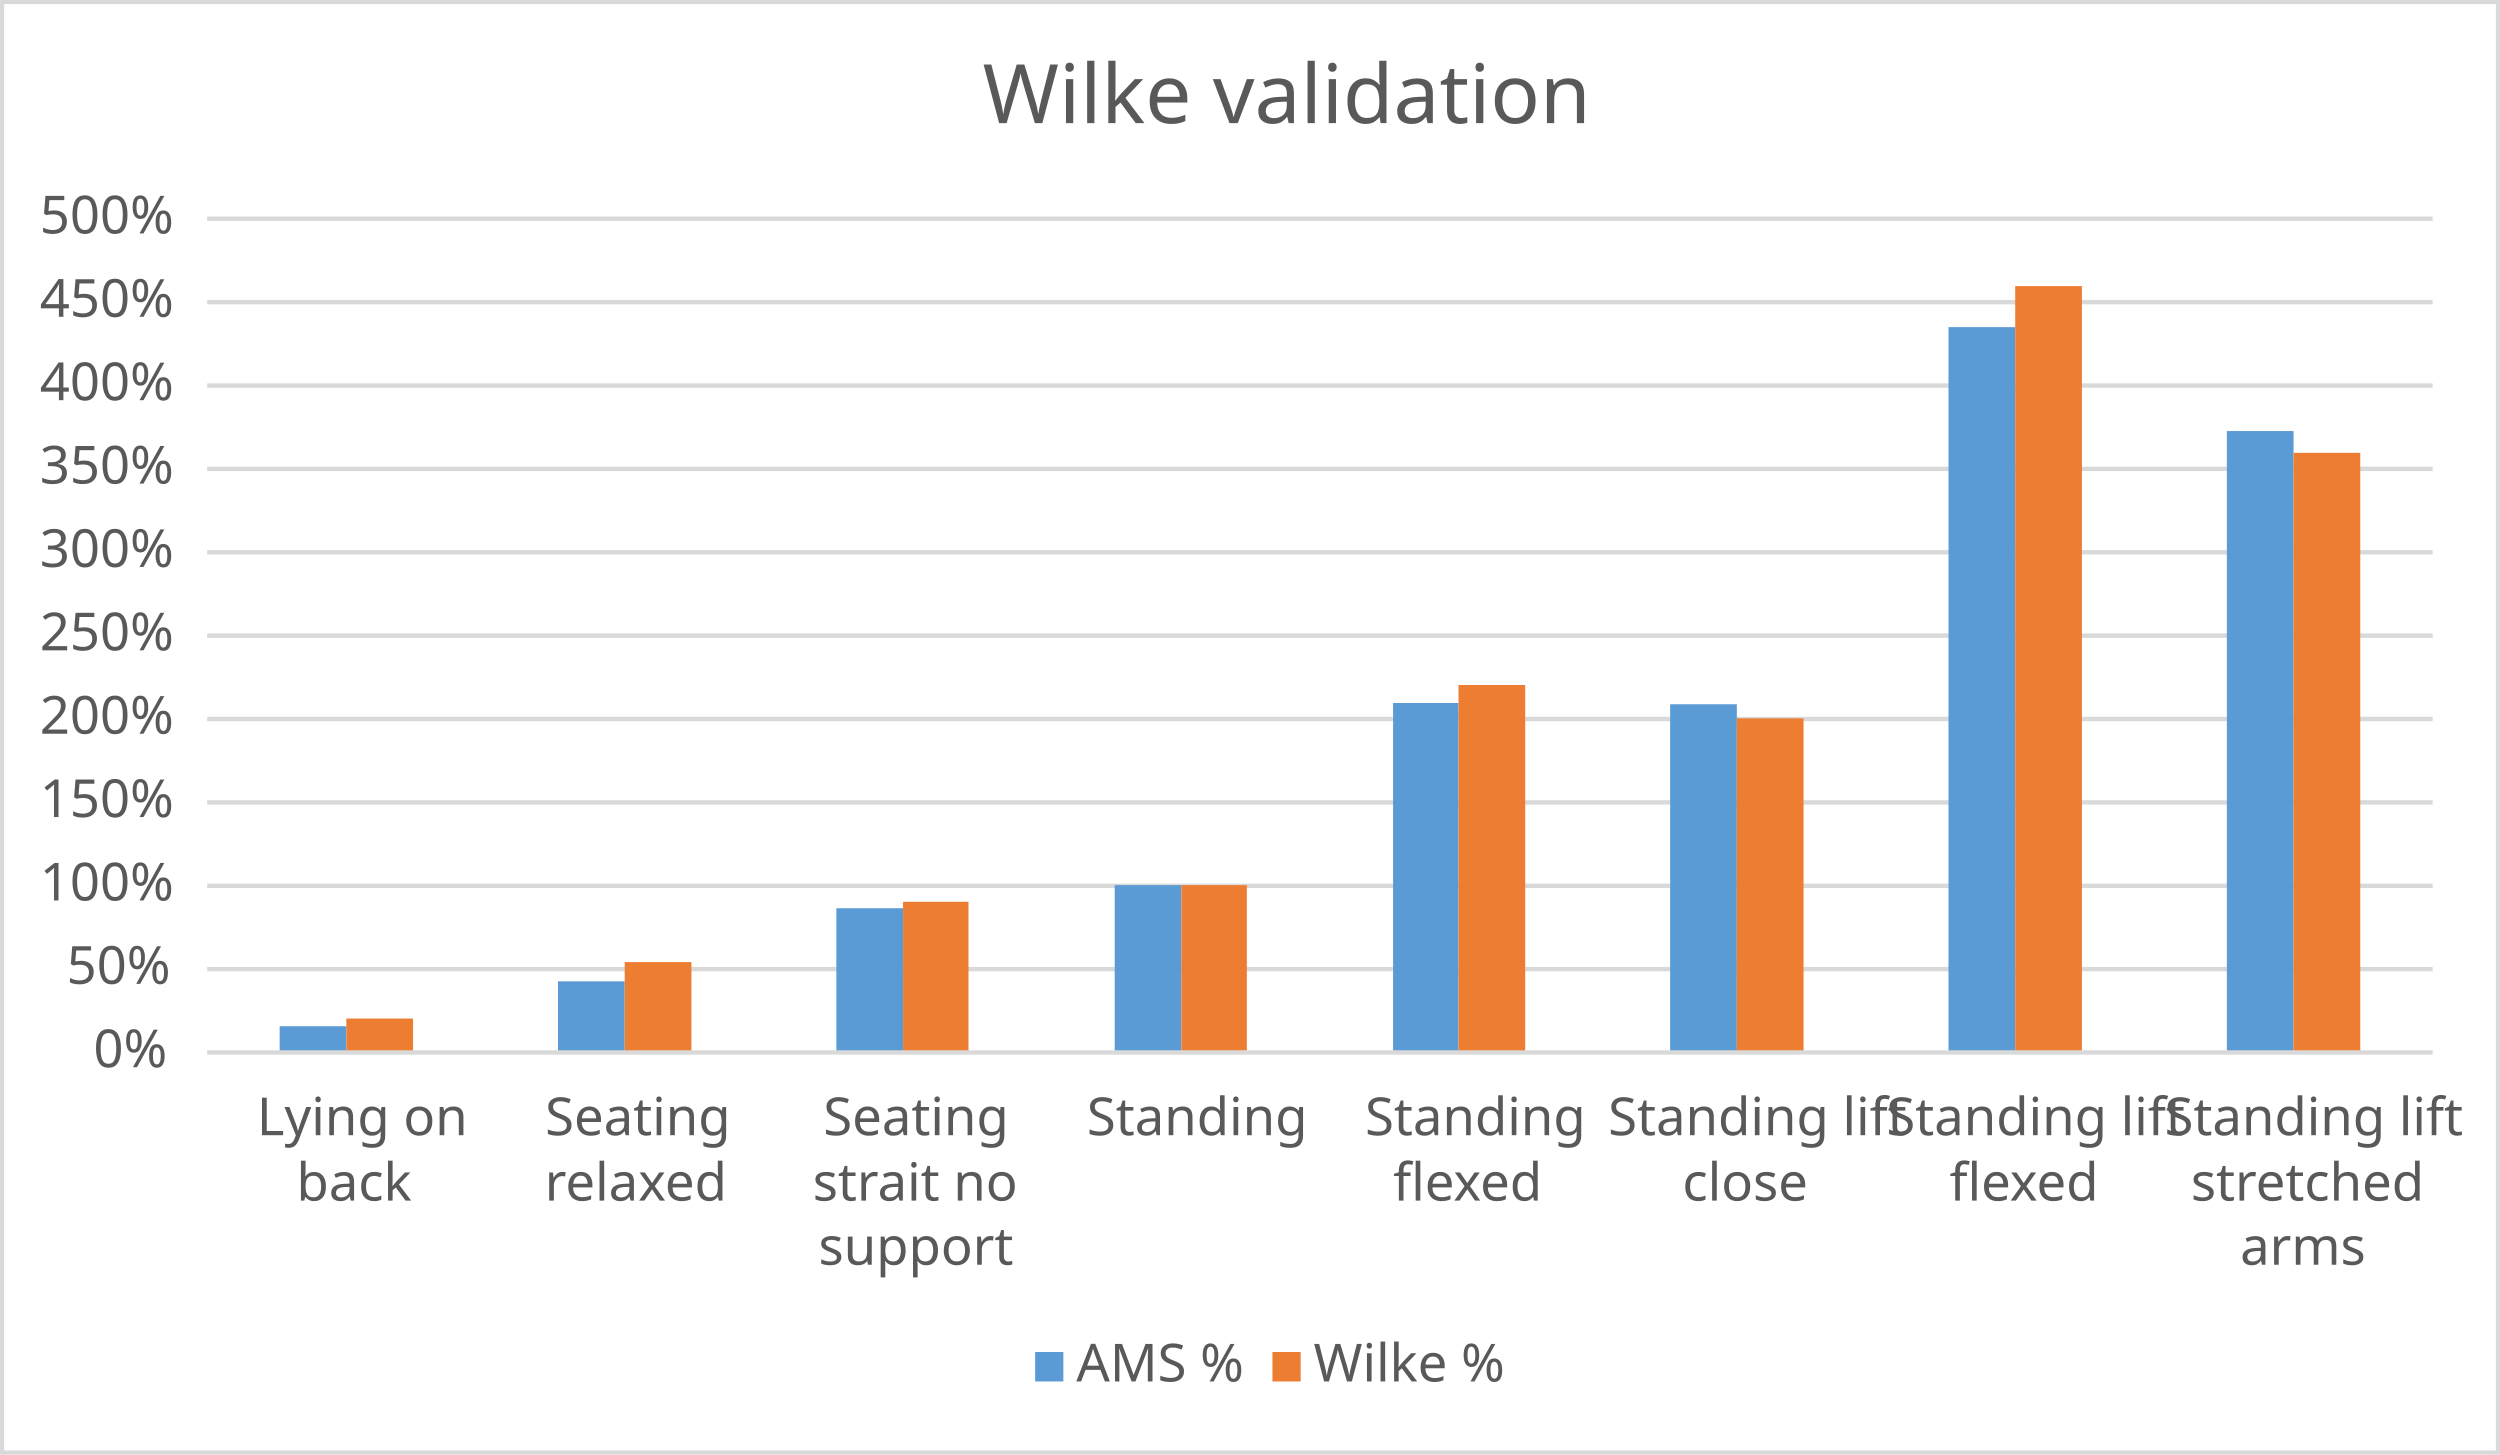
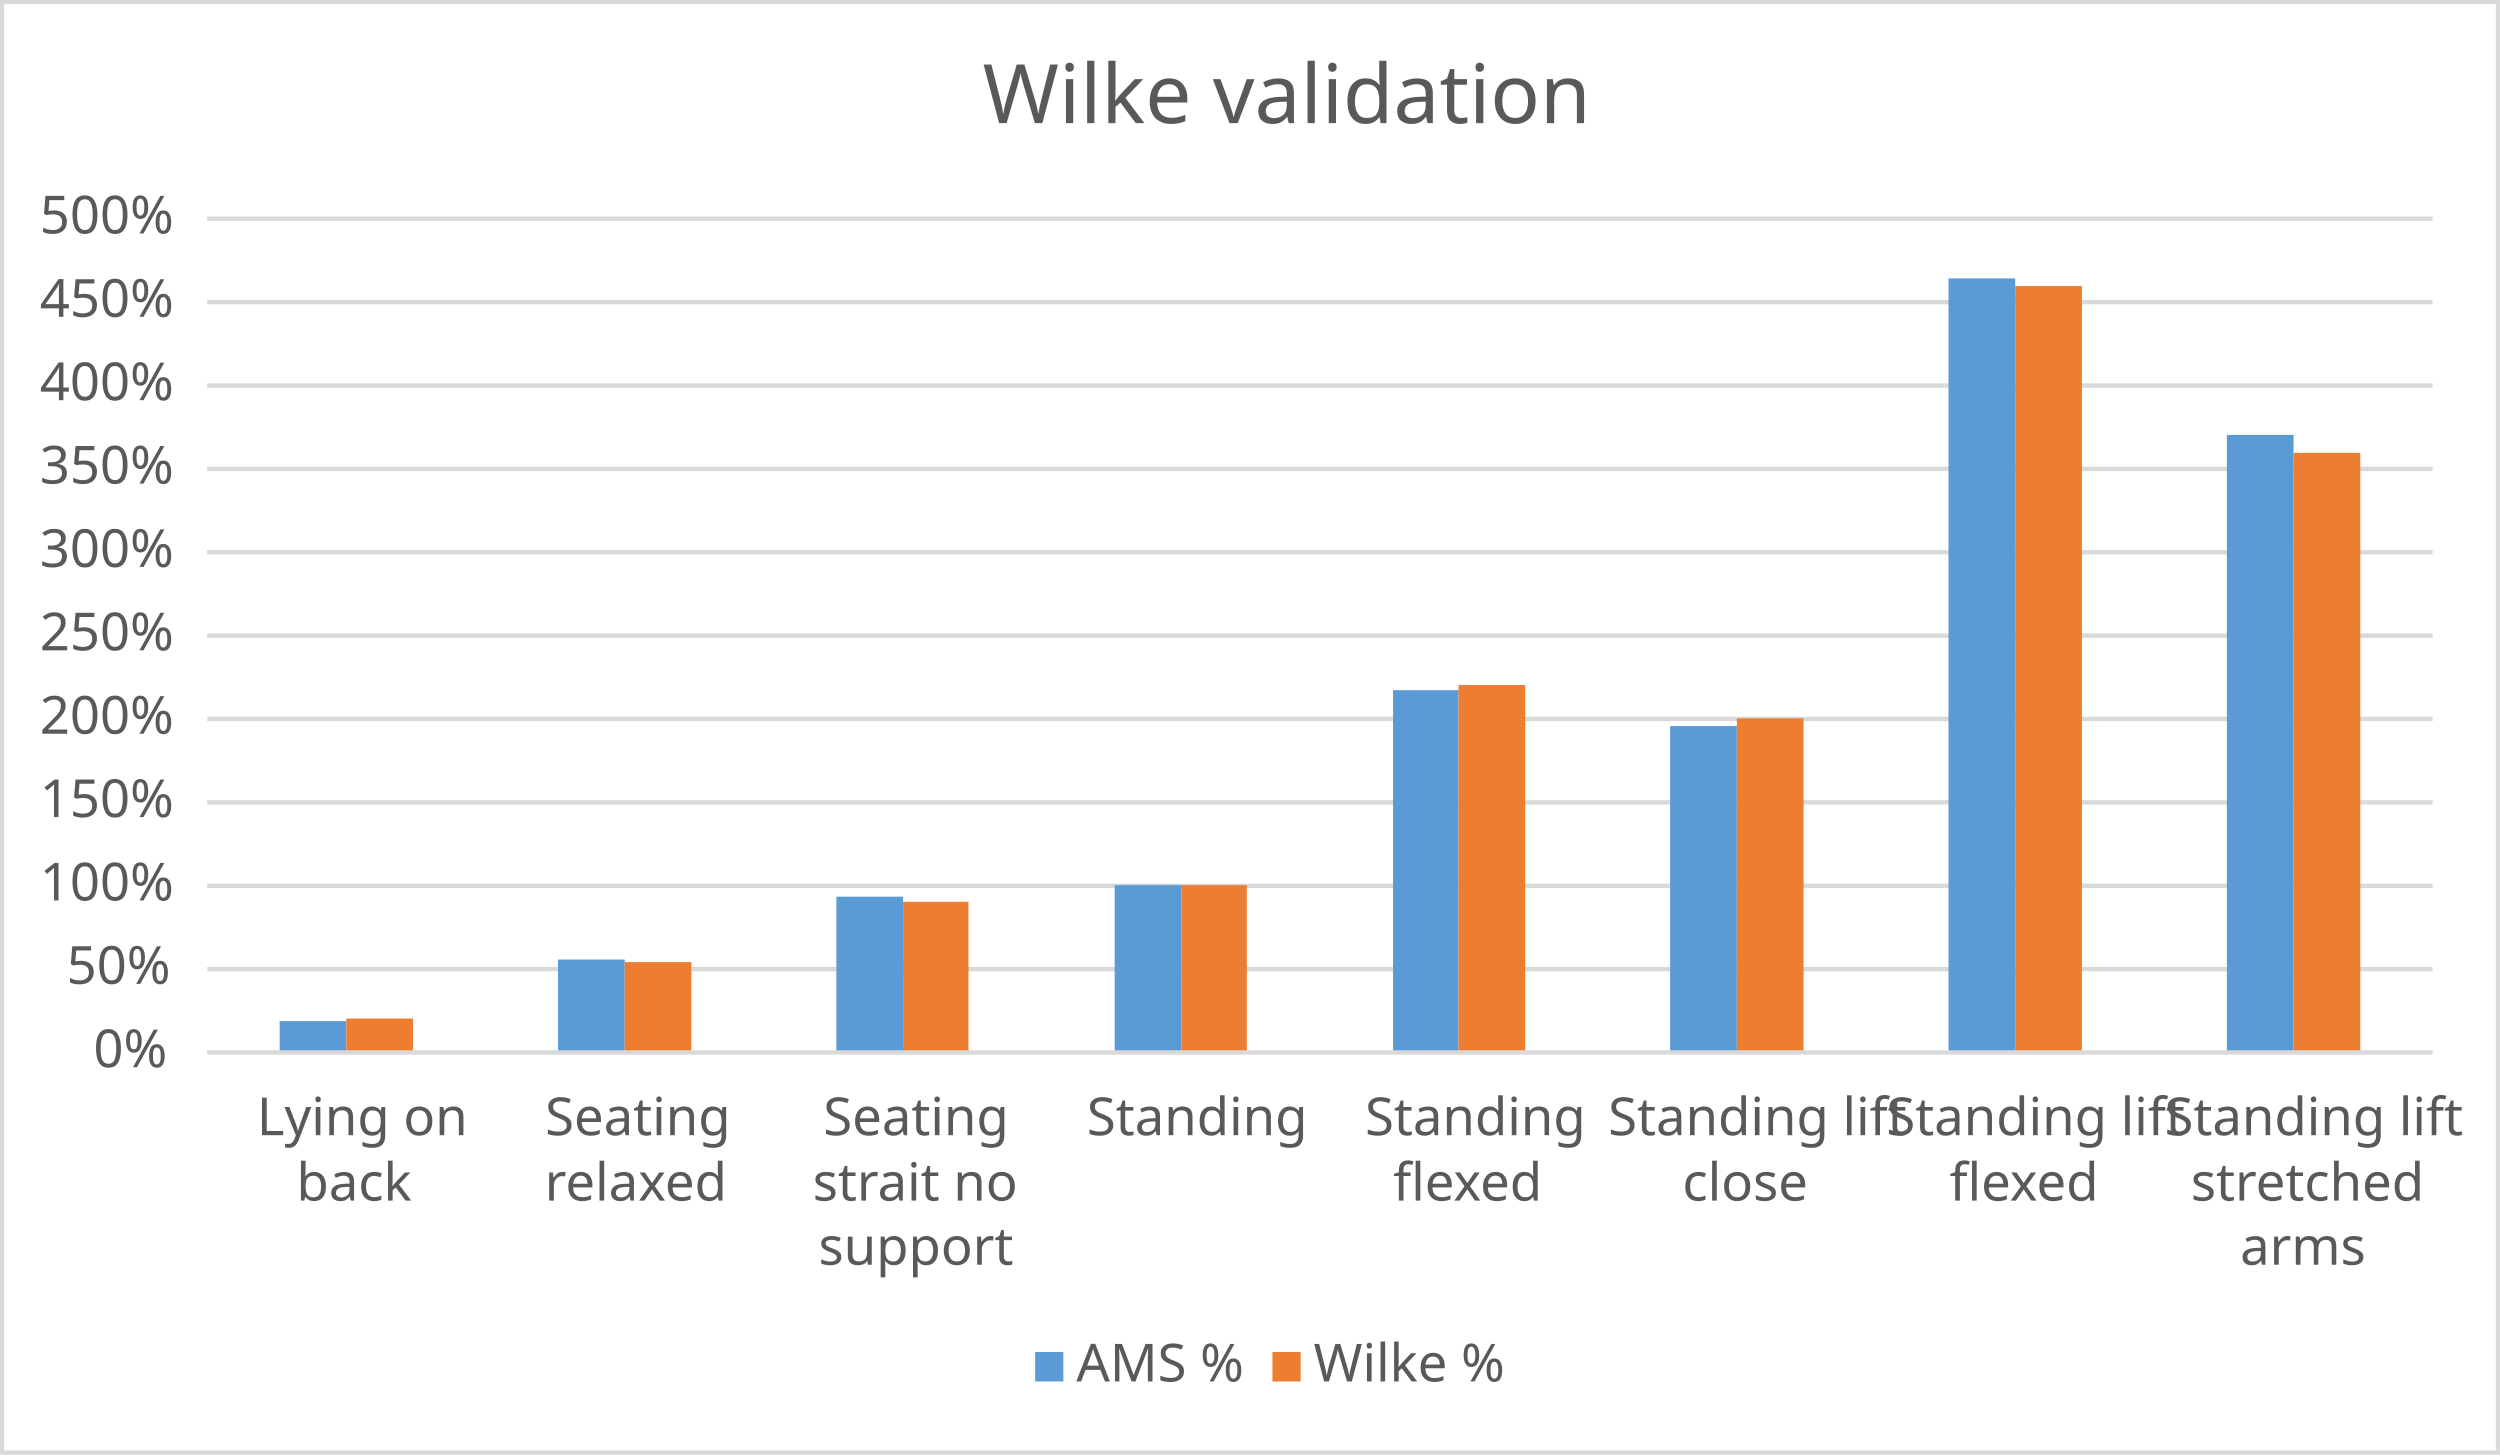
- <svg xmlns="http://www.w3.org/2000/svg" width="1949" height="1134" overflow="hidden">
+ <svg xmlns="http://www.w3.org/2000/svg" width="1949" height="1134" xml:space="preserve" overflow="hidden">
  <defs>
    <clipPath id="clip0">
      <rect x="150" y="800" width="1949" height="1134" />
    </clipPath>
    <clipPath id="clip1">
      <rect x="151" y="800" width="1945" height="1131" />
    </clipPath>
    <clipPath id="clip2">
      <rect x="311" y="970" width="1738" height="653" />
    </clipPath>
    <clipPath id="clip3">
      <rect x="311" y="970" width="1738" height="653" />
    </clipPath>
    <clipPath id="clip4">
      <rect x="151" y="800" width="1945" height="1131" />
    </clipPath>
    <clipPath id="clip5">
      <rect x="151" y="800" width="1945" height="1131" />
    </clipPath>
    <clipPath id="clip6">
      <rect x="151" y="800" width="1945" height="1131" />
    </clipPath>
    <clipPath id="clip7">
      <rect x="151" y="800" width="1945" height="1131" />
    </clipPath>
    <clipPath id="clip8">
      <rect x="151" y="800" width="1945" height="1131" />
    </clipPath>
    <clipPath id="clip9">
      <rect x="151" y="800" width="1945" height="1131" />
    </clipPath>
    <clipPath id="clip10">
      <rect x="151" y="800" width="1945" height="1131" />
    </clipPath>
    <clipPath id="clip11">
      <rect x="151" y="800" width="1945" height="1131" />
    </clipPath>
    <clipPath id="clip12">
      <rect x="151" y="800" width="1945" height="1131" />
    </clipPath>
    <clipPath id="clip13">
      <rect x="151" y="800" width="1945" height="1131" />
    </clipPath>
    <clipPath id="clip14">
      <rect x="151" y="800" width="1945" height="1131" />
    </clipPath>
    <clipPath id="clip15">
      <rect x="151" y="800" width="1945" height="1131" />
    </clipPath>
    <clipPath id="clip16">
      <rect x="151" y="800" width="1945" height="1131" />
    </clipPath>
    <clipPath id="clip17">
      <rect x="151" y="800" width="1945" height="1131" />
    </clipPath>
    <clipPath id="clip18">
      <rect x="151" y="800" width="1945" height="1131" />
    </clipPath>
    <clipPath id="clip19">
      <rect x="151" y="800" width="1945" height="1131" />
    </clipPath>
    <clipPath id="clip20">
      <rect x="151" y="800" width="1945" height="1131" />
    </clipPath>
    <clipPath id="clip21">
      <rect x="151" y="800" width="1945" height="1131" />
    </clipPath>
    <clipPath id="clip22">
      <rect x="151" y="800" width="1945" height="1131" />
    </clipPath>
    <clipPath id="clip23">
      <rect x="151" y="800" width="1945" height="1131" />
    </clipPath>
    <clipPath id="clip24">
      <rect x="151" y="800" width="1945" height="1131" />
    </clipPath>
    <clipPath id="clip25">
      <rect x="151" y="800" width="1945" height="1131" />
    </clipPath>
    <clipPath id="clip26">
      <rect x="151" y="800" width="1945" height="1131" />
    </clipPath>
    <clipPath id="clip27">
      <rect x="151" y="800" width="1945" height="1131" />
    </clipPath>
    <clipPath id="clip28">
      <rect x="151" y="800" width="1945" height="1131" />
    </clipPath>
    <clipPath id="clip29">
      <rect x="151" y="800" width="1945" height="1131" />
    </clipPath>
    <clipPath id="clip30">
      <rect x="151" y="800" width="1945" height="1131" />
    </clipPath>
    <clipPath id="clip31">
      <rect x="151" y="800" width="1945" height="1131" />
    </clipPath>
    <clipPath id="clip32">
      <rect x="151" y="800" width="1945" height="1131" />
    </clipPath>
    <clipPath id="clip33">
      <rect x="151" y="800" width="1945" height="1131" />
    </clipPath>
    <clipPath id="clip34">
      <rect x="151" y="800" width="1945" height="1131" />
    </clipPath>
    <clipPath id="clip35">
      <rect x="151" y="800" width="1945" height="1131" />
    </clipPath>
    <clipPath id="clip36">
      <rect x="151" y="800" width="1945" height="1131" />
    </clipPath>
    <clipPath id="clip37">
      <rect x="151" y="800" width="1945" height="1131" />
    </clipPath>
  </defs>
  <g clip-path="url(#clip0)" transform="translate(-150 -800)">
    <rect x="151" y="801" width="1946" height="1131" fill="#FFFFFF" />
    <g clip-path="url(#clip1)">
      <path d="M311.5 1555.55 2046.5 1555.55M311.5 1490.55 2046.5 1490.55M311.5 1425.55 2046.5 1425.55M311.5 1360.54 2046.5 1360.54M311.5 1295.54 2046.5 1295.54M311.5 1230.54 2046.5 1230.54M311.5 1165.54 2046.5 1165.54M311.5 1100.54 2046.5 1100.54M311.5 1035.53 2046.5 1035.53M311.5 970.5 2046.5 970.5" stroke="#D9D9D9" stroke-width="3.438" stroke-linejoin="round" stroke-miterlimit="10" fill="none" />
    </g>
    <g clip-path="url(#clip2)">
-       <path d="M368.012 1600.05 420.014 1600.05 420.014 1620 368.012 1620ZM585.019 1565.05 637.021 1565.05 637.021 1620 585.019 1620ZM802.026 1508.05 854.028 1508.05 854.028 1620 802.026 1620ZM1019.03 1490.05 1071.04 1490.05 1071.04 1620 1019.03 1620ZM1236.04 1348.04 1287.04 1348.04 1287.04 1620 1236.04 1620ZM1452.05 1349.04 1504.05 1349.04 1504.05 1620 1452.05 1620ZM1669.05 1055.03 1721.06 1055.03 1721.06 1620 1669.05 1620ZM1886.06 1136.04 1938.06 1136.04 1938.06 1620 1886.06 1620Z" fill="#5B9BD5" />
+       <path d="M368.012 1596.05 420.014 1596.05 420.014 1620 368.012 1620ZM585.019 1548.05 637.021 1548.05 637.021 1620 585.019 1620ZM802.026 1499.05 854.028 1499.05 854.028 1620 802.026 1620ZM1019.03 1490.05 1071.04 1490.05 1071.04 1620 1019.03 1620ZM1236.04 1338.04 1287.04 1338.04 1287.04 1620 1236.04 1620ZM1452.05 1366.04 1504.05 1366.04 1504.05 1620 1452.05 1620ZM1669.05 1017.03 1721.06 1017.03 1721.06 1620 1669.05 1620ZM1886.06 1139.04 1938.06 1139.04 1938.06 1620 1886.06 1620Z" fill="#5B9BD5" />
    </g>
    <g clip-path="url(#clip3)">
      <path d="M420.014 1594.05 472.015 1594.05 472.015 1620 420.014 1620ZM637.021 1550.05 689.023 1550.05 689.023 1620 637.021 1620ZM854.028 1503.05 905.03 1503.05 905.03 1620 854.028 1620ZM1071.04 1490.05 1122.04 1490.05 1122.04 1620 1071.04 1620ZM1287.04 1334.04 1339.04 1334.04 1339.04 1620 1287.04 1620ZM1504.05 1360.04 1556.05 1360.04 1556.05 1620 1504.05 1620ZM1721.06 1023.03 1773.06 1023.03 1773.06 1620 1721.06 1620ZM1938.06 1153.04 1990.07 1153.04 1990.07 1620 1938.06 1620Z" fill="#ED7D31" />
    </g>
    <g clip-path="url(#clip4)">
      <path d="M311.5 1620.5 2046.5 1620.5" stroke="#D9D9D9" stroke-width="3.438" stroke-linejoin="round" stroke-miterlimit="10" fill="none" fill-rule="evenodd" />
    </g>
    <g clip-path="url(#clip5)">
      <text fill="#595959" font-family="Calibri,Calibri_MSFontService,sans-serif" font-weight="400" font-size="41" transform="matrix(1 0 0 1 222.842 1632)">0%</text>
    </g>
    <g clip-path="url(#clip6)">
      <text fill="#595959" font-family="Calibri,Calibri_MSFontService,sans-serif" font-weight="400" font-size="41" transform="matrix(1 0 0 1 201.942 1567)">50%</text>
    </g>
    <g clip-path="url(#clip7)">
      <text fill="#595959" font-family="Calibri,Calibri_MSFontService,sans-serif" font-weight="400" font-size="41" transform="matrix(1 0 0 1 181.042 1502)">100%</text>
    </g>
    <g clip-path="url(#clip8)">
      <text fill="#595959" font-family="Calibri,Calibri_MSFontService,sans-serif" font-weight="400" font-size="41" transform="matrix(1 0 0 1 181.042 1437)">150%</text>
    </g>
    <g clip-path="url(#clip9)">
      <text fill="#595959" font-family="Calibri,Calibri_MSFontService,sans-serif" font-weight="400" font-size="41" transform="matrix(1 0 0 1 181.042 1372)">200%</text>
    </g>
    <g clip-path="url(#clip10)">
      <text fill="#595959" font-family="Calibri,Calibri_MSFontService,sans-serif" font-weight="400" font-size="41" transform="matrix(1 0 0 1 181.042 1307)">250%</text>
    </g>
    <g clip-path="url(#clip11)">
      <text fill="#595959" font-family="Calibri,Calibri_MSFontService,sans-serif" font-weight="400" font-size="41" transform="matrix(1 0 0 1 181.042 1242)">300%</text>
    </g>
    <g clip-path="url(#clip12)">
      <text fill="#595959" font-family="Calibri,Calibri_MSFontService,sans-serif" font-weight="400" font-size="41" transform="matrix(1 0 0 1 181.042 1177)">350%</text>
    </g>
    <g clip-path="url(#clip13)">
      <text fill="#595959" font-family="Calibri,Calibri_MSFontService,sans-serif" font-weight="400" font-size="41" transform="matrix(1 0 0 1 181.042 1112)">400%</text>
    </g>
    <g clip-path="url(#clip14)">
      <text fill="#595959" font-family="Calibri,Calibri_MSFontService,sans-serif" font-weight="400" font-size="41" transform="matrix(1 0 0 1 181.042 1047)">450%</text>
    </g>
    <g clip-path="url(#clip15)">
      <text fill="#595959" font-family="Calibri,Calibri_MSFontService,sans-serif" font-weight="400" font-size="41" transform="matrix(1 0 0 1 181.042 982)">500%</text>
    </g>
    <g clip-path="url(#clip16)">
      <text fill="#595959" font-family="Calibri,Calibri_MSFontService,sans-serif" font-weight="400" font-size="41" transform="matrix(1 0 0 1 350.27 1685)">Lying on</text>
    </g>
    <g clip-path="url(#clip17)">
      <text fill="#595959" font-family="Calibri,Calibri_MSFontService,sans-serif" font-weight="400" font-size="41" transform="matrix(1 0 0 1 381.128 1736)">back</text>
    </g>
    <g clip-path="url(#clip18)">
      <text fill="#595959" font-family="Calibri,Calibri_MSFontService,sans-serif" font-weight="400" font-size="41" transform="matrix(1 0 0 1 575 1685)">Seating</text>
    </g>
    <g clip-path="url(#clip19)">
      <text fill="#595959" font-family="Calibri,Calibri_MSFontService,sans-serif" font-weight="400" font-size="41" transform="matrix(1 0 0 1 574.691 1736)">relaxed</text>
    </g>
    <g clip-path="url(#clip20)">
      <text fill="#595959" font-family="Calibri,Calibri_MSFontService,sans-serif" font-weight="400" font-size="41" transform="matrix(1 0 0 1 791.87 1685)">Seating</text>
    </g>
    <g clip-path="url(#clip21)">
      <text fill="#595959" font-family="Calibri,Calibri_MSFontService,sans-serif" font-weight="400" font-size="41" transform="matrix(1 0 0 1 783.608 1736)">strait no</text>
    </g>
    <g clip-path="url(#clip22)">
      <text fill="#595959" font-family="Calibri,Calibri_MSFontService,sans-serif" font-weight="400" font-size="41" transform="matrix(1 0 0 1 788.111 1786)">support</text>
    </g>
    <g clip-path="url(#clip23)">
      <text fill="#595959" font-family="Calibri,Calibri_MSFontService,sans-serif" font-weight="400" font-size="41" transform="matrix(1 0 0 1 997.327 1685)">Standing</text>
    </g>
    <g clip-path="url(#clip24)">
      <text fill="#595959" font-family="Calibri,Calibri_MSFontService,sans-serif" font-weight="400" font-size="41" transform="matrix(1 0 0 1 1214.2 1685)">Standing</text>
    </g>
    <g clip-path="url(#clip25)">
      <text fill="#595959" font-family="Calibri,Calibri_MSFontService,sans-serif" font-weight="400" font-size="41" transform="matrix(1 0 0 1 1236.08 1736)">flexed</text>
    </g>
    <g clip-path="url(#clip26)">
      <text fill="#595959" font-family="Calibri,Calibri_MSFontService,sans-serif" font-weight="400" font-size="41" transform="matrix(1 0 0 1 1403.74 1685)">Standing lift</text>
    </g>
    <g clip-path="url(#clip27)">
      <text fill="#595959" font-family="Calibri,Calibri_MSFontService,sans-serif" font-weight="400" font-size="41" transform="matrix(1 0 0 1 1461.62 1736)">close</text>
    </g>
    <g clip-path="url(#clip28)">
      <text fill="#595959" font-family="Calibri,Calibri_MSFontService,sans-serif" font-weight="400" font-size="41" transform="matrix(1 0 0 1 1620.61 1685)">Standing lift</text>
    </g>
    <g clip-path="url(#clip29)">
      <text fill="#595959" font-family="Calibri,Calibri_MSFontService,sans-serif" font-weight="400" font-size="41" transform="matrix(1 0 0 1 1669.82 1736)">flexed</text>
    </g>
    <g clip-path="url(#clip30)">
      <text fill="#595959" font-family="Calibri,Calibri_MSFontService,sans-serif" font-weight="400" font-size="41" transform="matrix(1 0 0 1 1837.48 1685)">Standing lift</text>
    </g>
    <g clip-path="url(#clip31)">
      <text fill="#595959" font-family="Calibri,Calibri_MSFontService,sans-serif" font-weight="400" font-size="41" transform="matrix(1 0 0 1 1858.01 1736)">stretched</text>
    </g>
    <g clip-path="url(#clip32)">
      <text fill="#595959" font-family="Calibri,Calibri_MSFontService,sans-serif" font-weight="400" font-size="41" transform="matrix(1 0 0 1 1896.41 1786)">arms</text>
    </g>
    <g clip-path="url(#clip33)">
      <text fill="#595959" font-family="Calibri,Calibri_MSFontService,sans-serif" font-weight="400" font-size="64" transform="matrix(1 0 0 1 916.071 896)">Wilke validation</text>
    </g>
    <g clip-path="url(#clip34)">
      <rect x="957" y="1854" width="22" height="23" fill="#5B9BD5" />
    </g>
    <g clip-path="url(#clip35)">
      <text fill="#595959" font-family="Calibri,Calibri_MSFontService,sans-serif" font-weight="400" font-size="41" transform="matrix(1 0 0 1 989.085 1877)">AMS %</text>
    </g>
    <g clip-path="url(#clip36)">
      <rect x="1142" y="1854" width="22" height="23" fill="#ED7D31" />
    </g>
    <g clip-path="url(#clip37)">
      <text fill="#595959" font-family="Calibri,Calibri_MSFontService,sans-serif" font-weight="400" font-size="41" transform="matrix(1 0 0 1 1174.07 1877)">Wilke %</text>
    </g>
    <rect x="151.5" y="801.5" width="1946" height="1131" stroke="#D9D9D9" stroke-width="3.438" stroke-linejoin="round" stroke-miterlimit="10" fill="none" />
  </g>
</svg>
